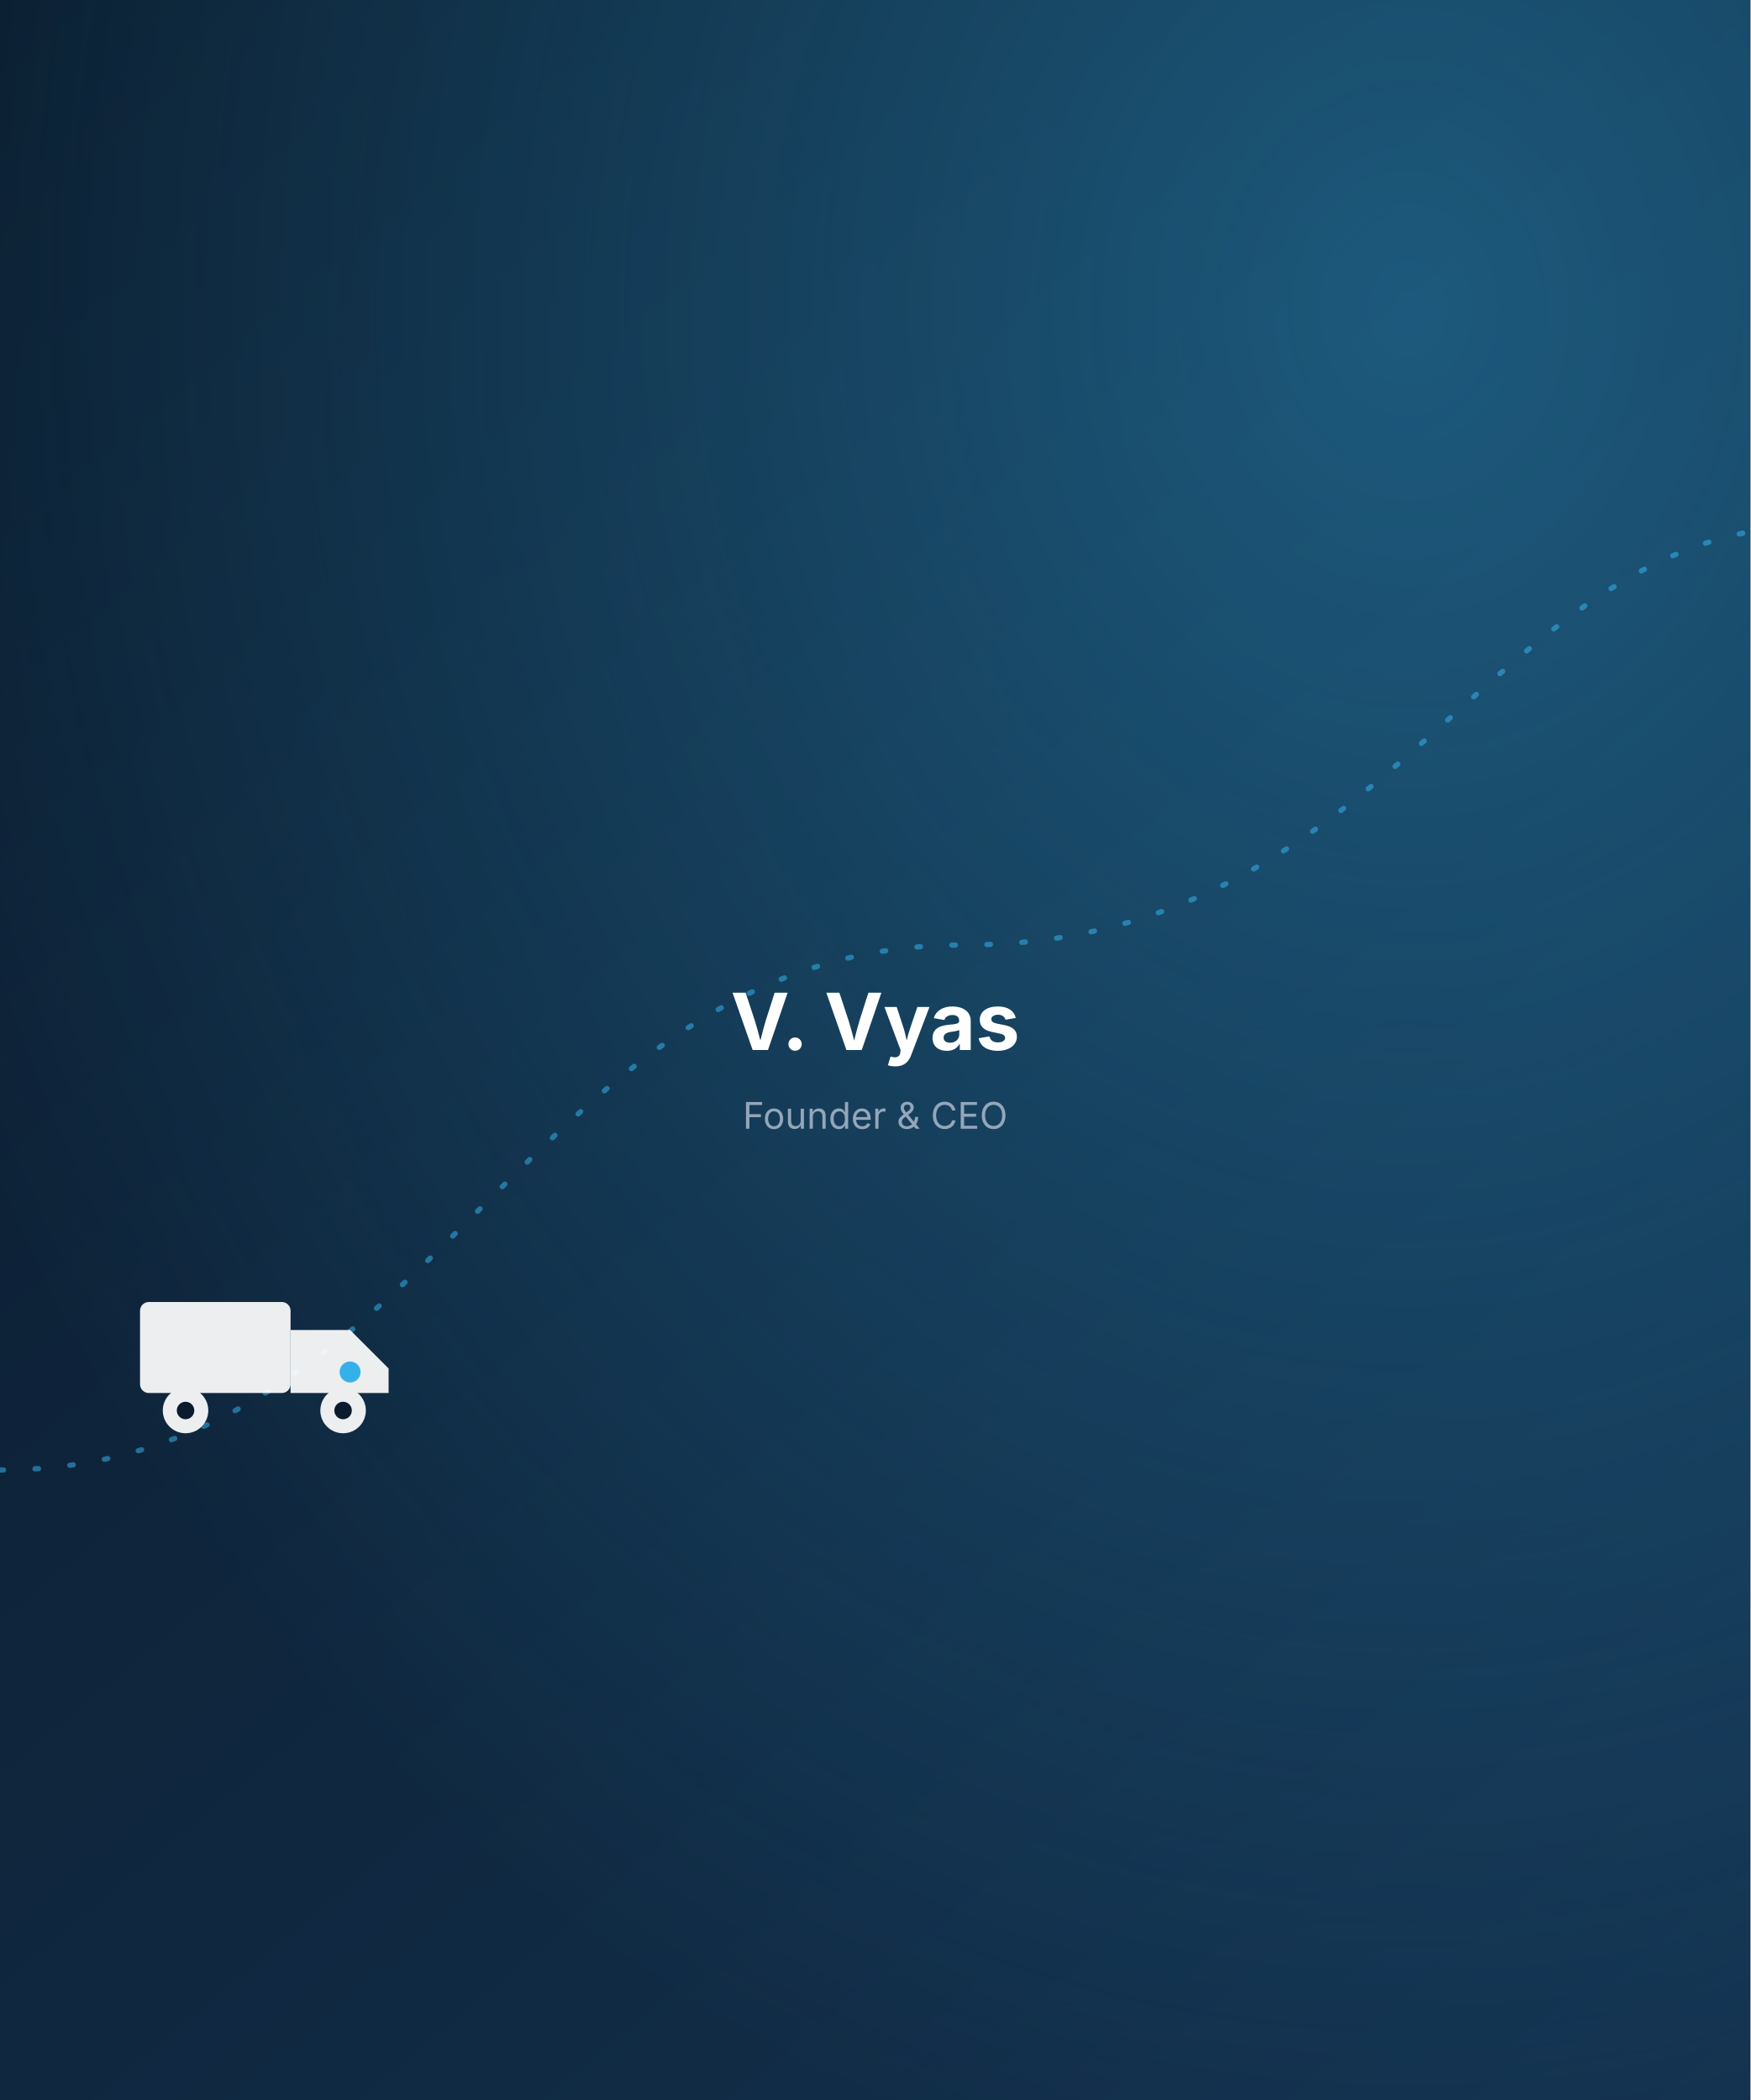
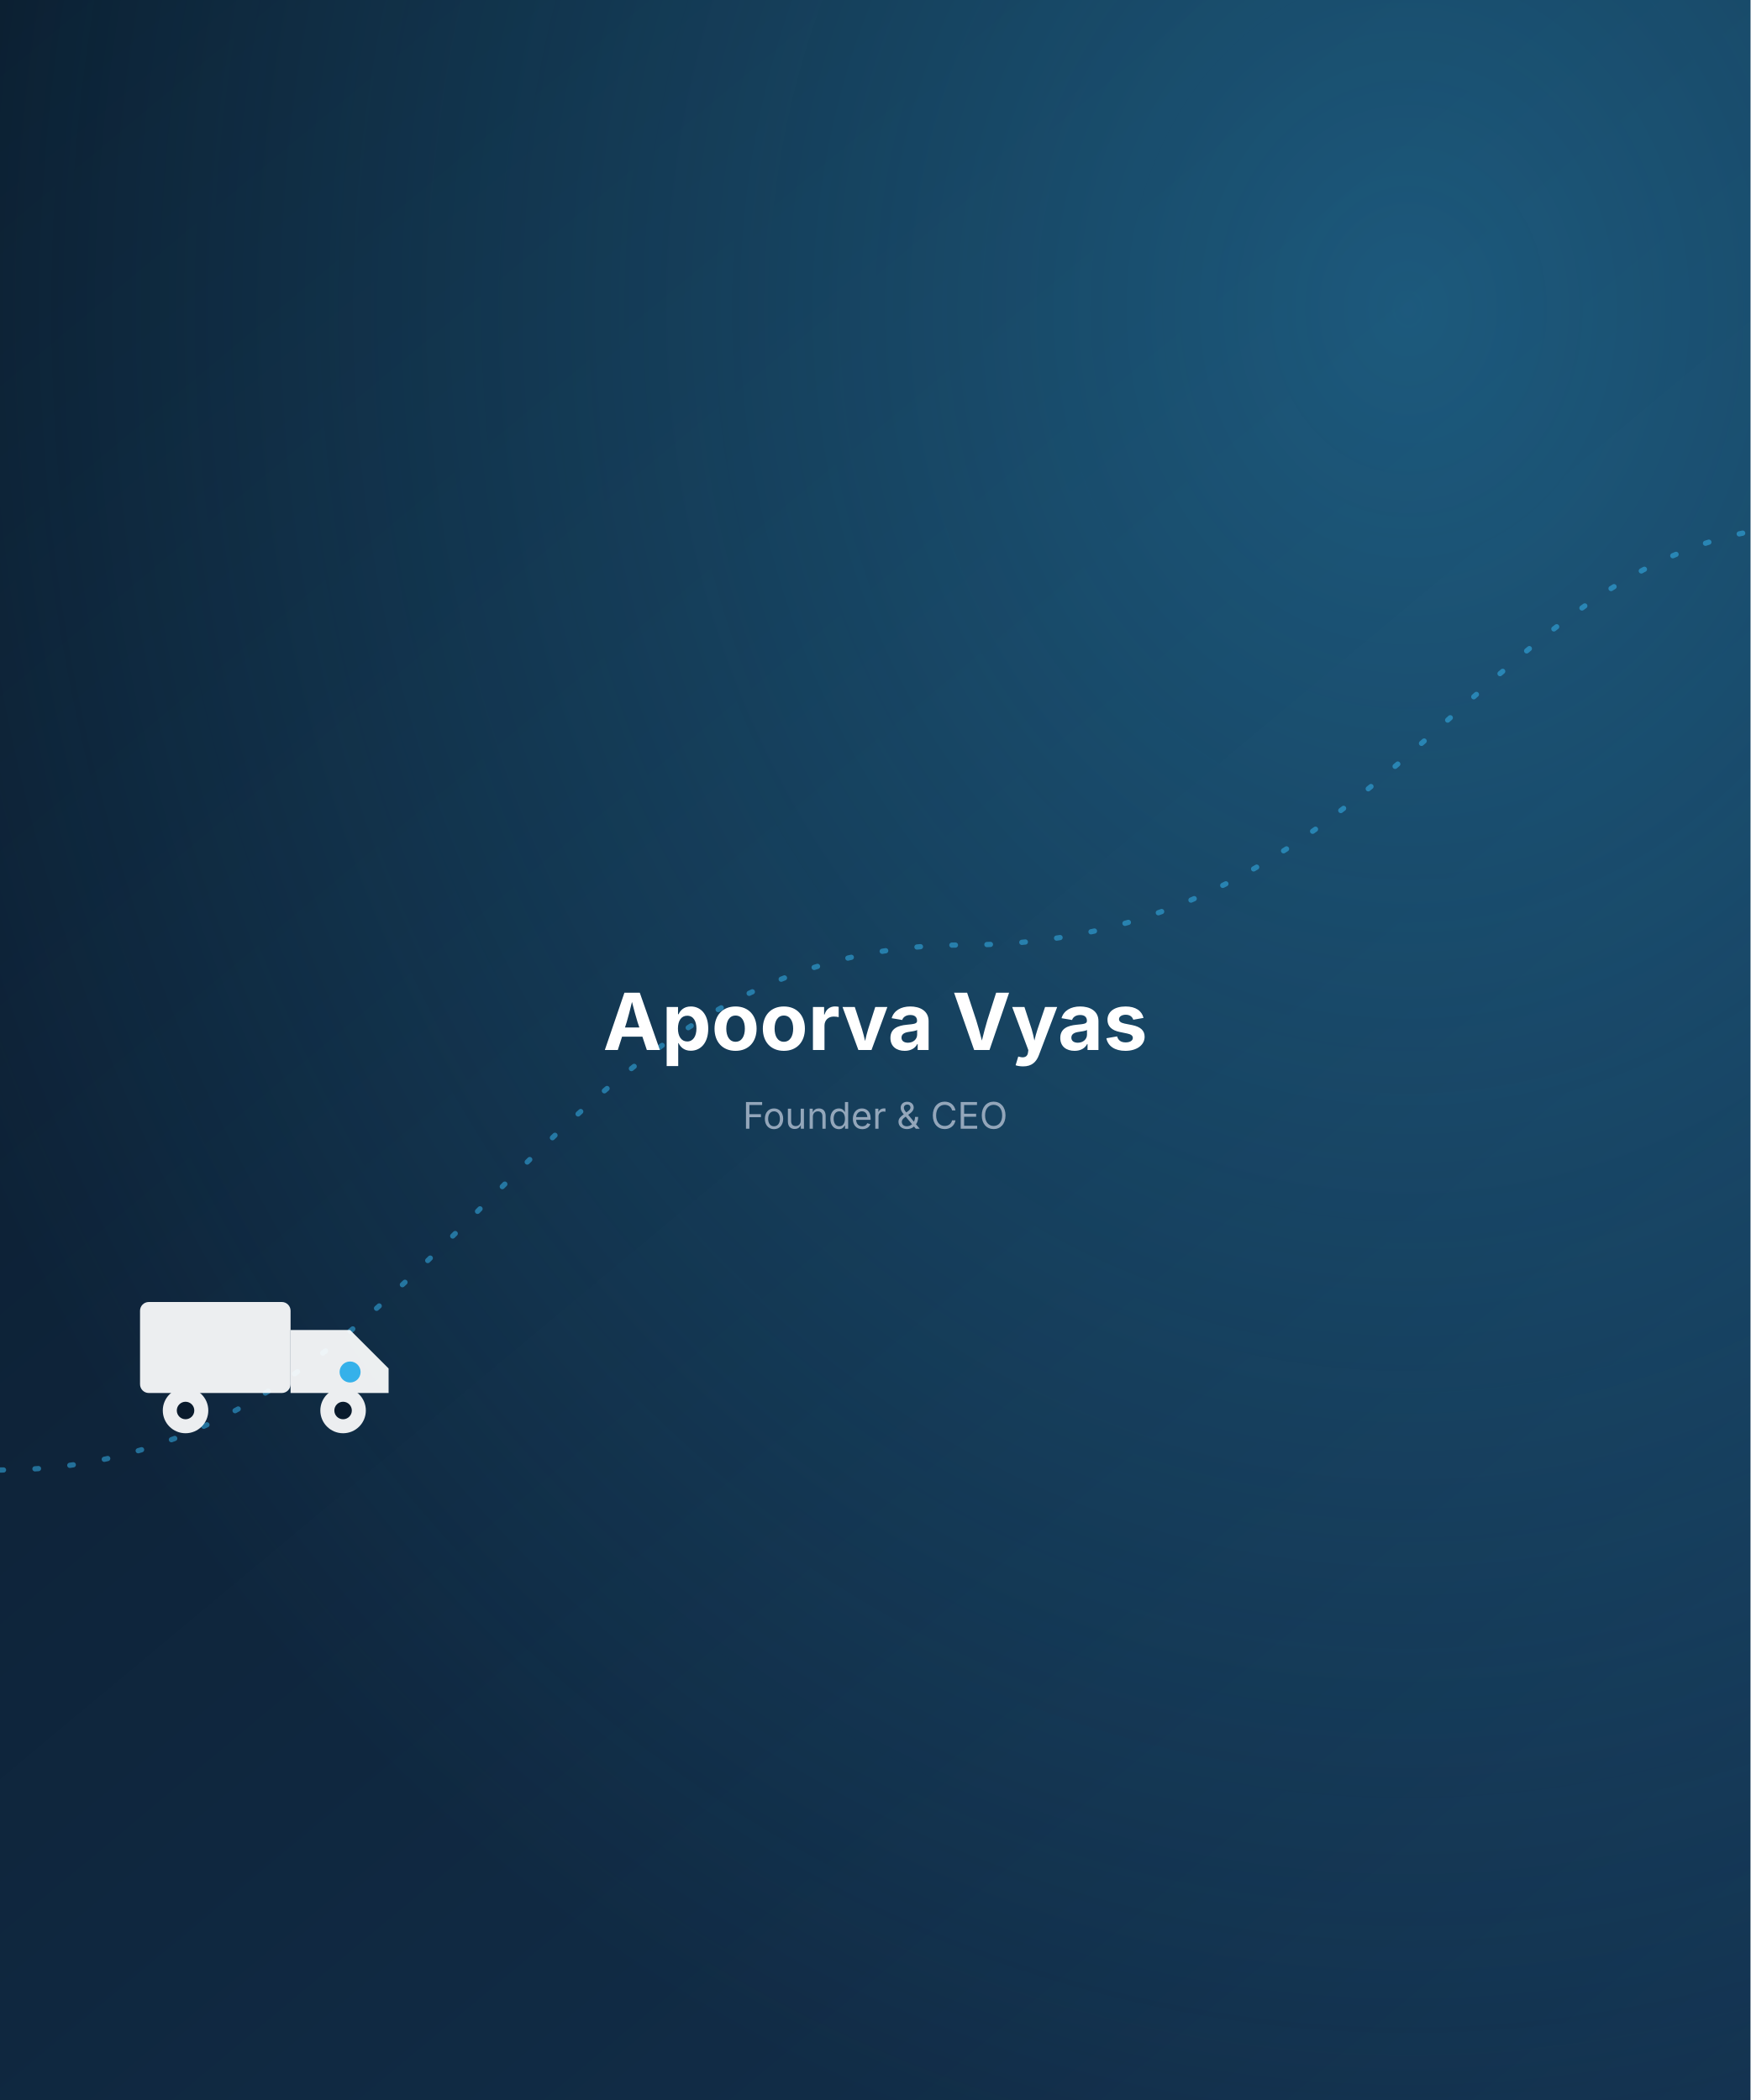
<svg xmlns="http://www.w3.org/2000/svg" viewBox="0 0 1000 1200" width="1000" height="1200" role="img" aria-label="V. Vyas">
  <defs>
    <linearGradient id="g285" x1="0" y1="0" x2="1000" y2="1200" gradientUnits="userSpaceOnUse">
      <stop stop-color="#0a1a2b" />
      <stop offset="1" stop-color="#13314e" />
    </linearGradient>
    <radialGradient id="r285" cx="0.8" cy="0.15" r="0.9">
      <stop stop-color="#38bdf8" stop-opacity="0.35" />
      <stop offset="1" stop-color="#38bdf8" stop-opacity="0" />
    </radialGradient>
  </defs>
  <rect width="1000" height="1200" fill="url(#g285)" />
  <rect width="1000" height="1200" fill="url(#r285)" />
  <path d="M0 840 C 250 840, 300 540, 550 540 S 850 300, 1040 300" stroke="#38bdf8" stroke-opacity="0.5" stroke-width="3" fill="none" stroke-dasharray="2 18" stroke-linecap="round" />
  <g transform="translate(80 744)" fill="#fff" opacity="0.92">
    <rect x="0" y="0" width="86" height="52" rx="5" />
    <path d="M86 16 h34 l22 22 v14 h-56 z" />
    <circle cx="26" cy="62" r="13" fill="#fff" />
    <circle cx="26" cy="62" r="5" fill="#0a1a2b" />
    <circle cx="116" cy="62" r="13" fill="#fff" />
    <circle cx="116" cy="62" r="5" fill="#0a1a2b" />
    <circle cx="120" cy="40" r="6" fill="#38bdf8" />
  </g>
-   <text x="500" y="600" text-anchor="middle" font-family="Inter, Arial, sans-serif" font-size="45" font-weight="700" fill="#ffffff">V. Vyas</text>
+   <text x="500" y="600" text-anchor="middle" font-family="Inter, Arial, sans-serif" font-size="45" font-weight="700" fill="#ffffff">Apoorva Vyas</text>
  <text x="500" y="645" text-anchor="middle" font-family="Inter, Arial, sans-serif" font-size="21" fill="#93a6ba">Founder &amp; CEO</text>
</svg>
